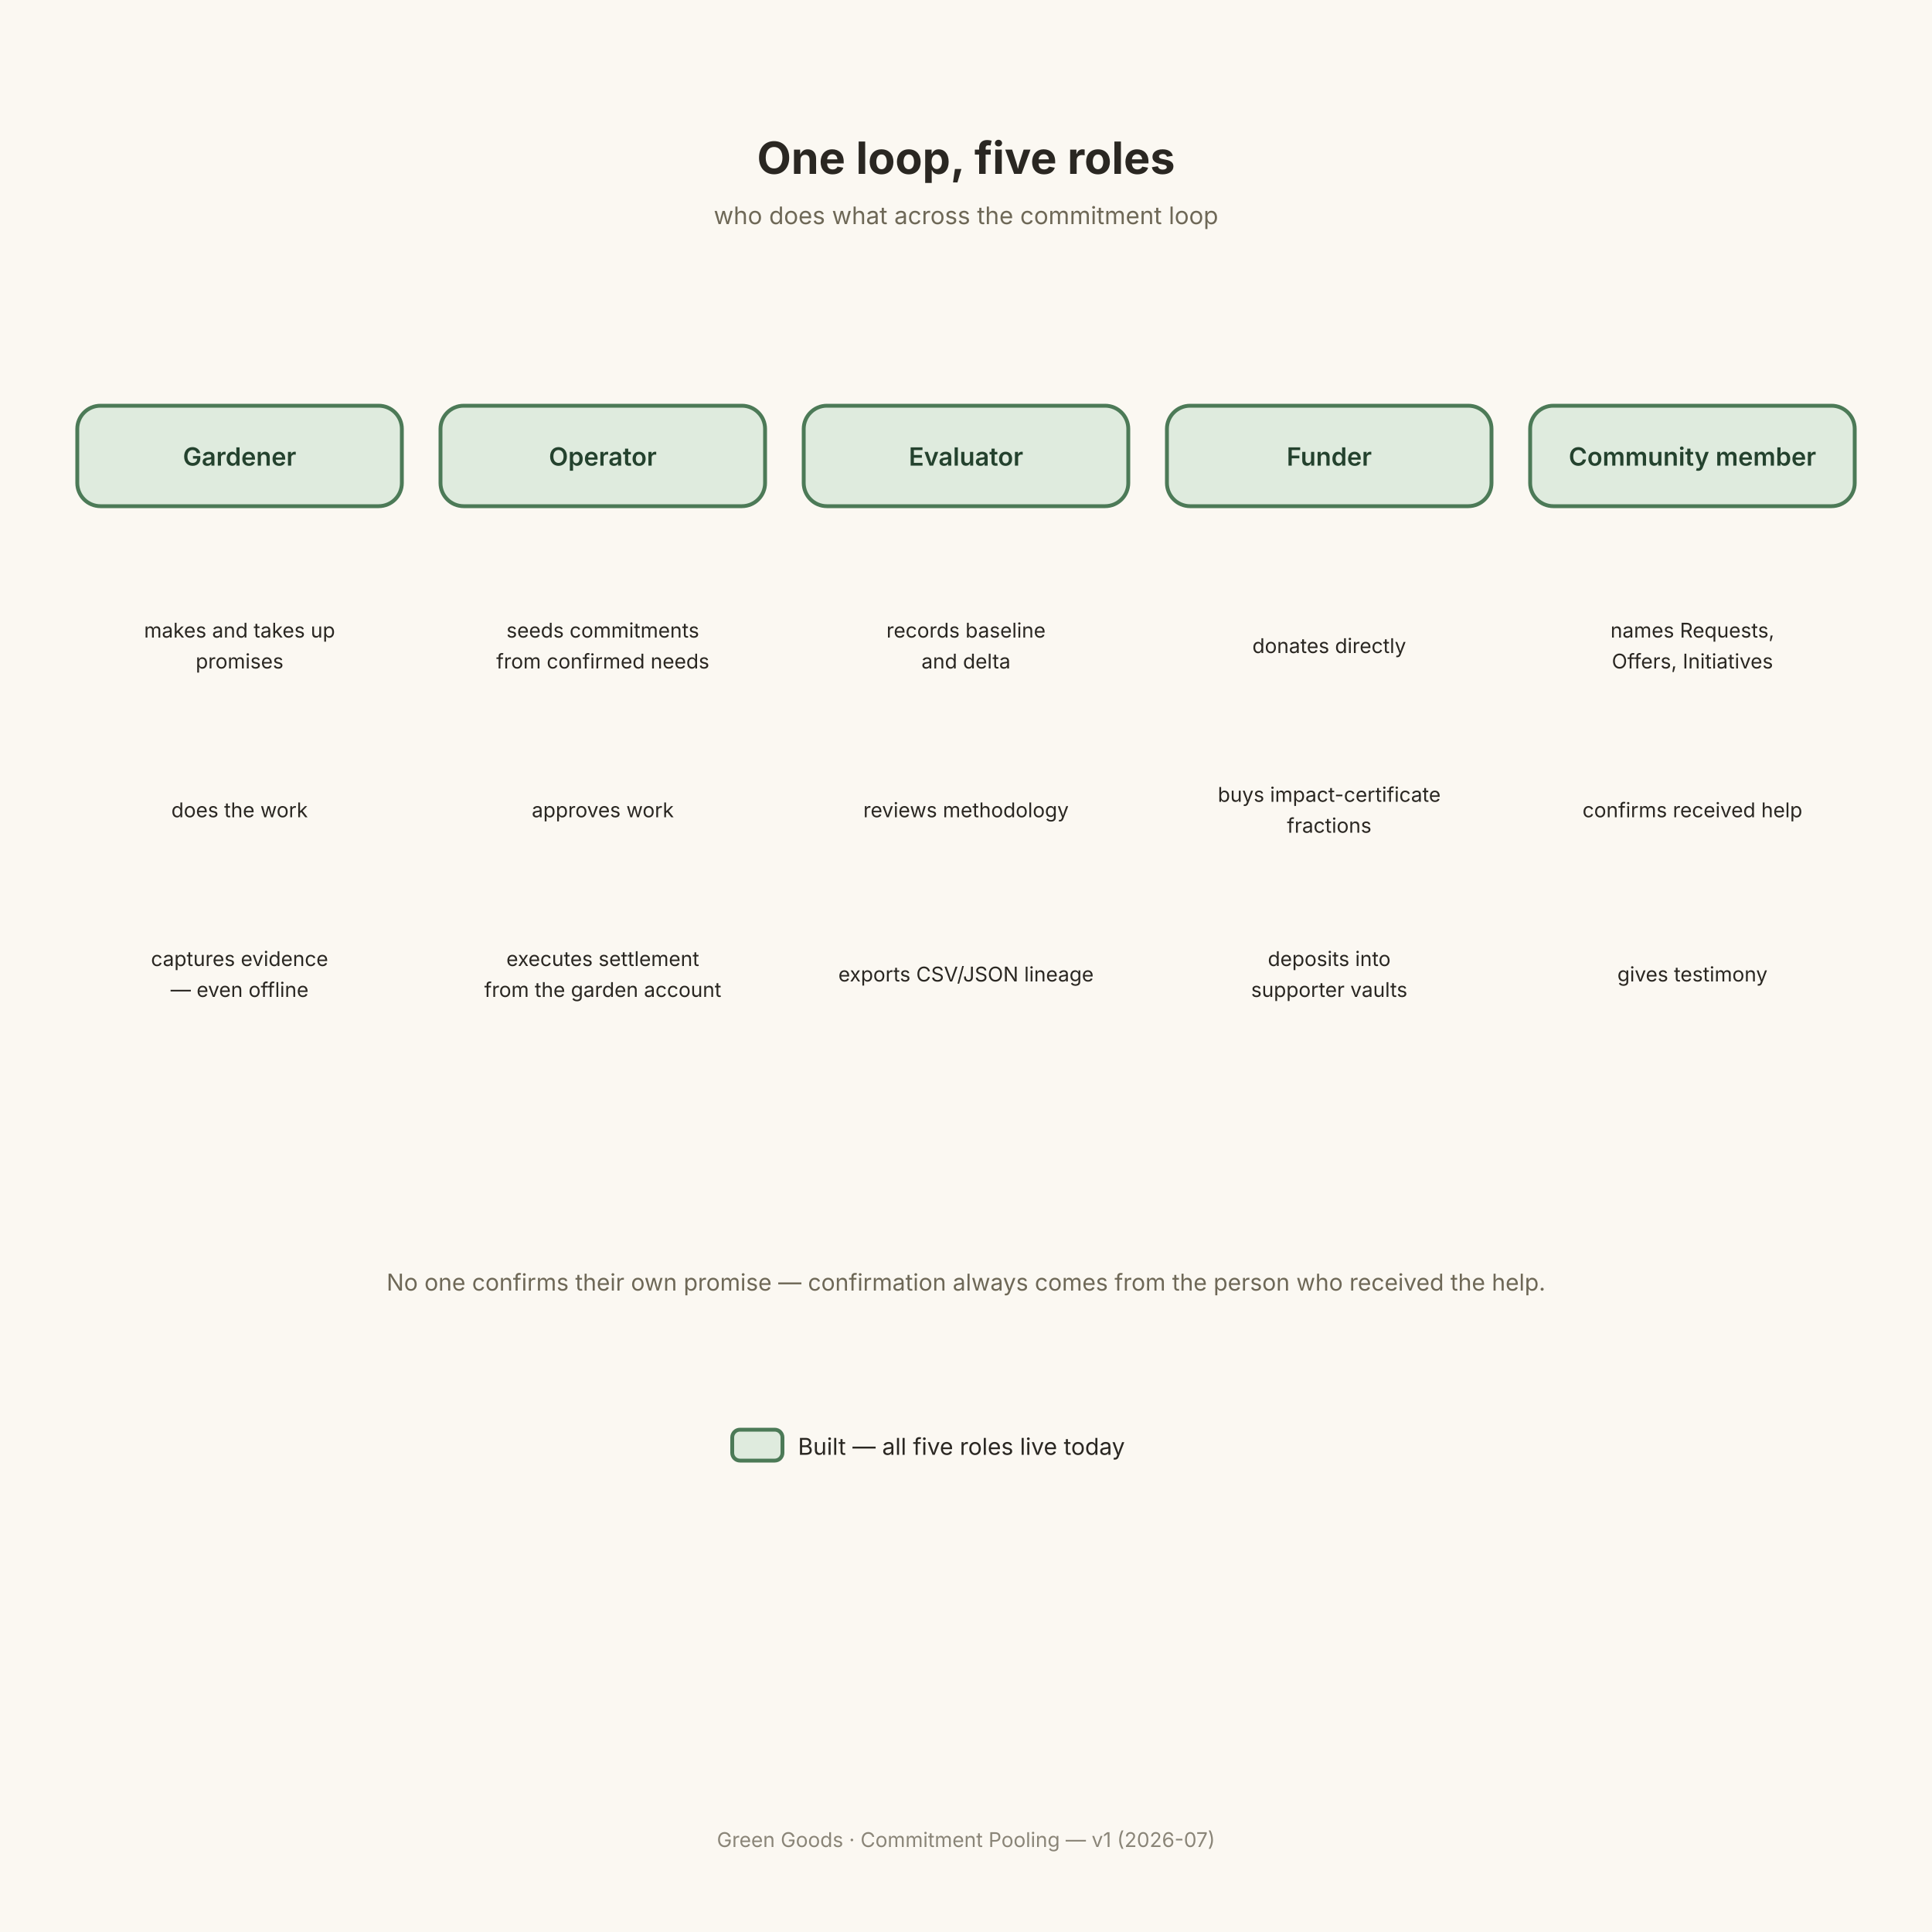
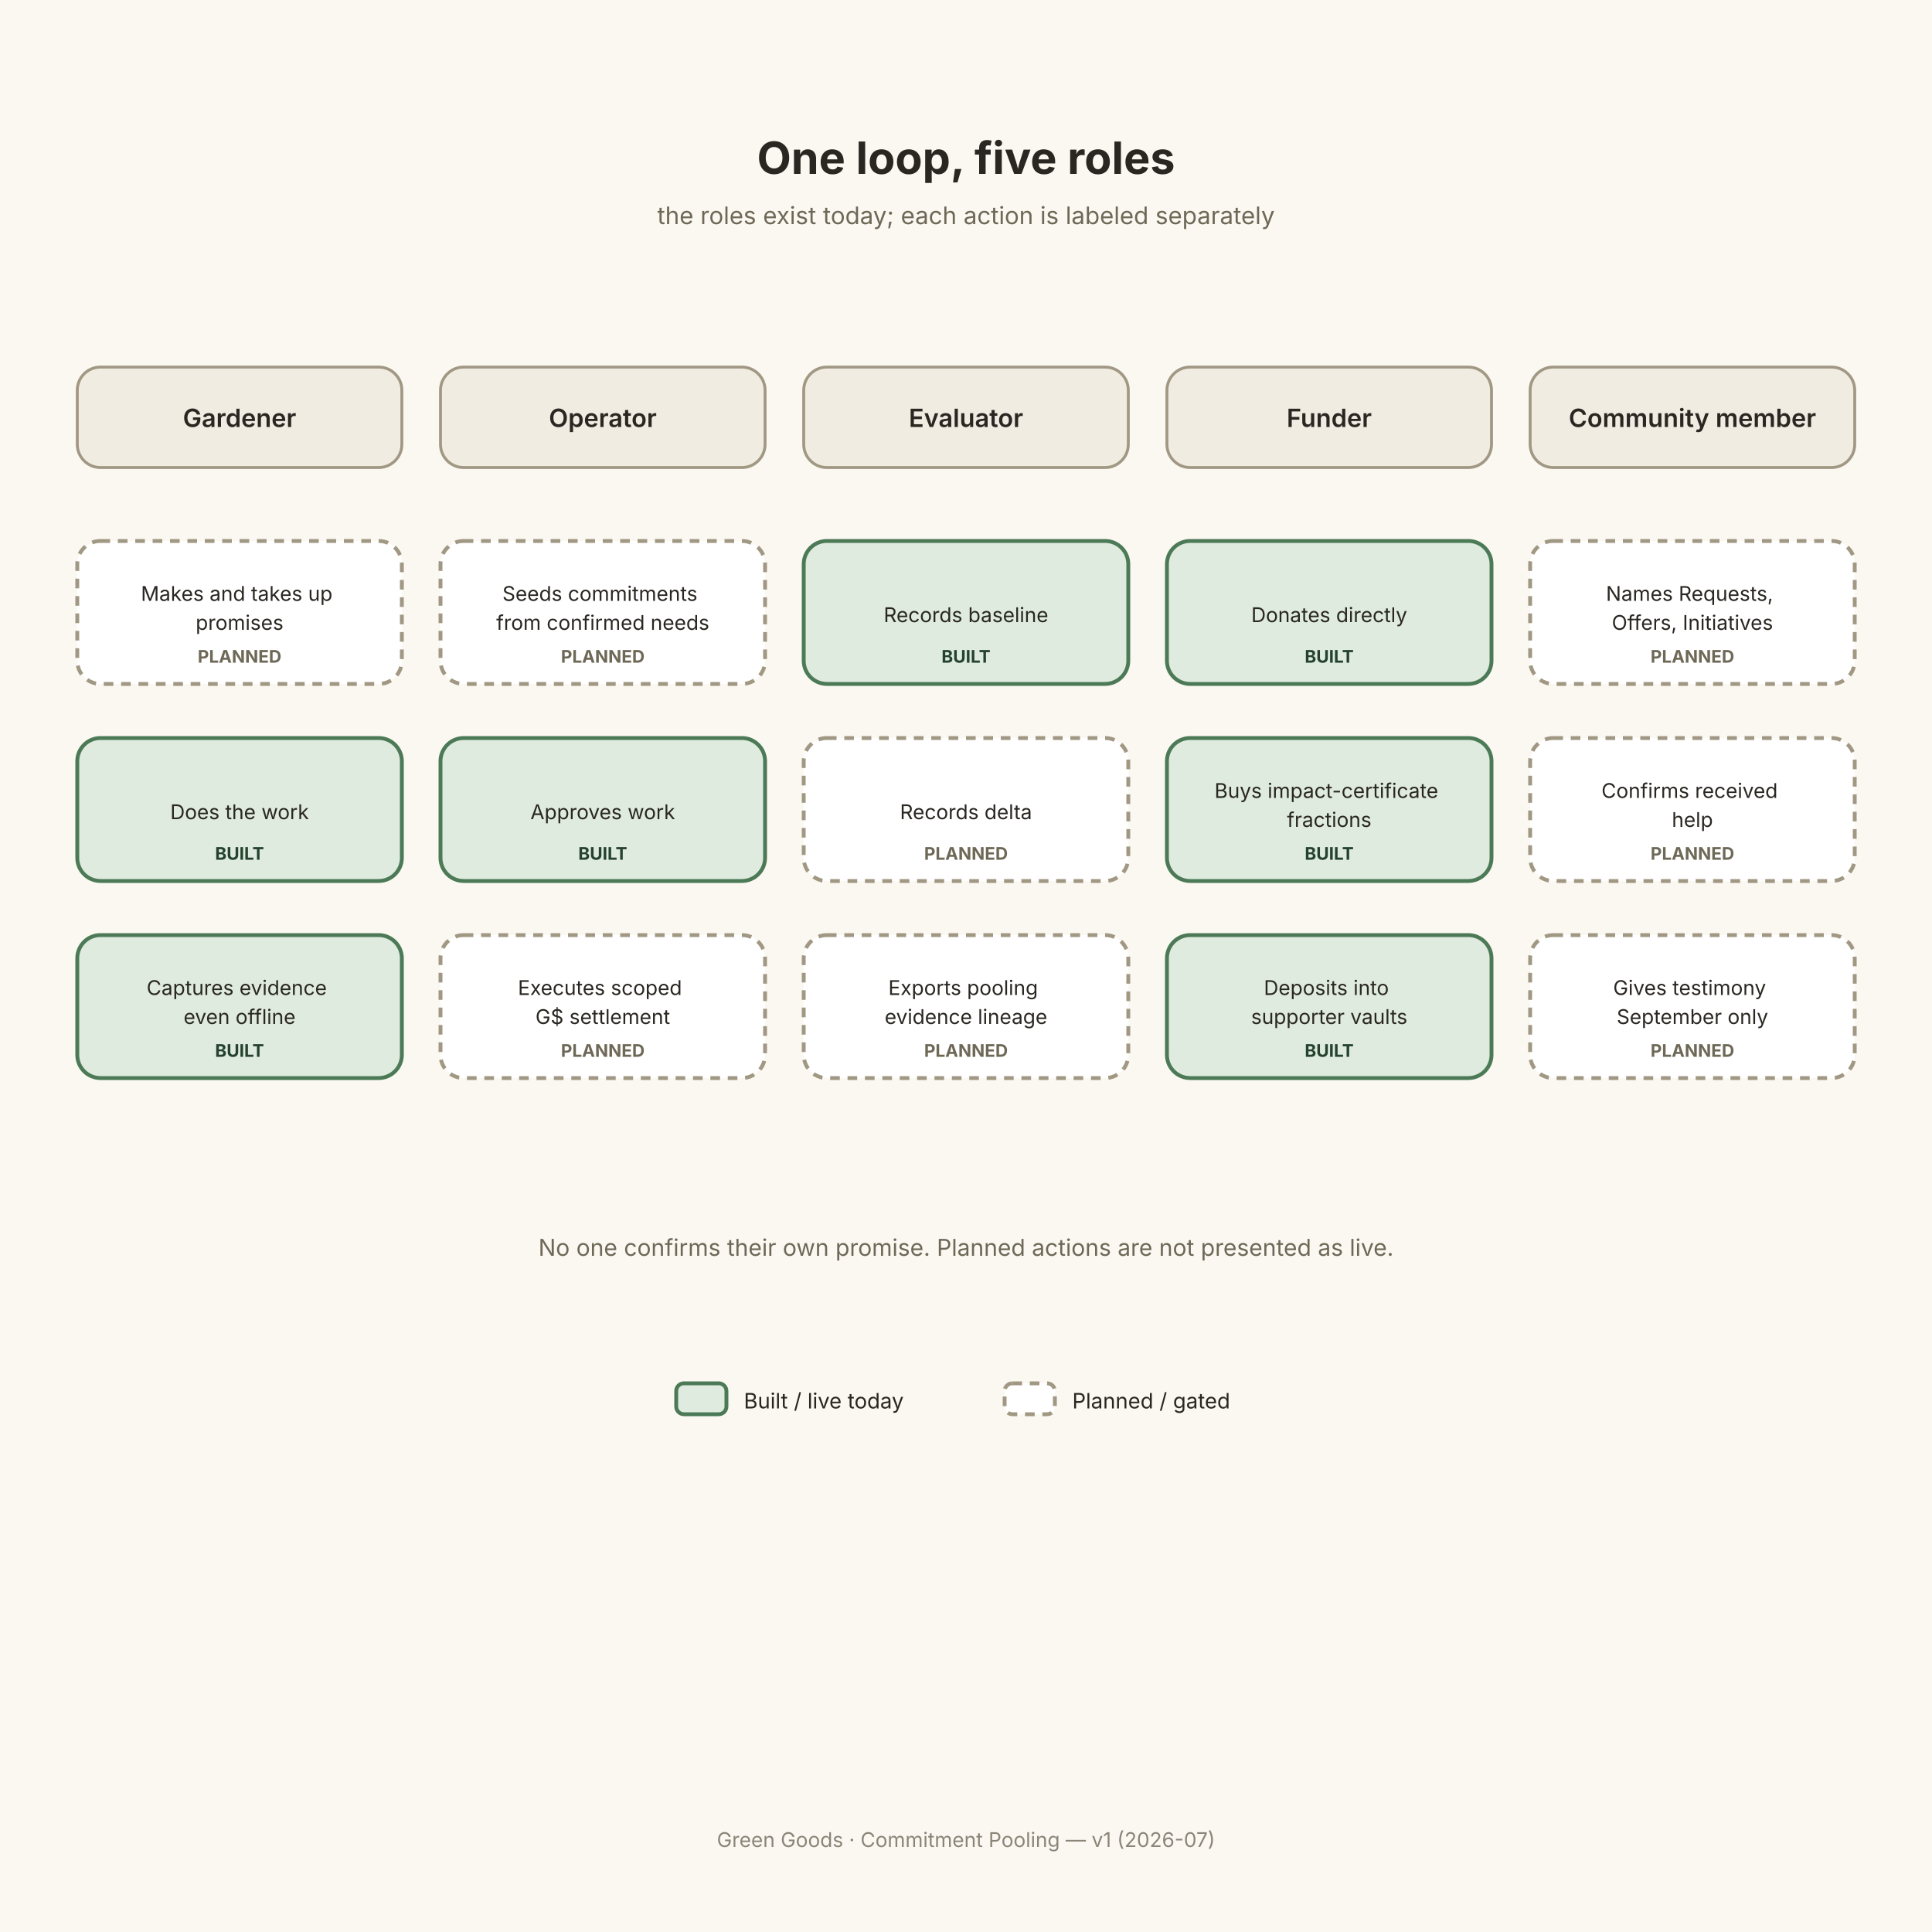
- <svg xmlns="http://www.w3.org/2000/svg" width="2000" height="2000" viewBox="0 0 1000 1000" font-family="Inter, 'Helvetica Neue', Arial, sans-serif">
+ <svg xmlns="http://www.w3.org/2000/svg" width="2000" height="2000" viewBox="0 0 1000 1000" font-family="Inter, 'Helvetica Neue', Arial, sans-serif" role="img" aria-labelledby="roles-title roles-desc">
  <rect x="0" y="0" width="1000" height="1000" fill="#FBF8F2" />
  <text x="500" y="90" text-anchor="middle" font-size="23" font-weight="700" fill="#2A2722">One loop, five roles</text>
-   <text x="500" y="116" text-anchor="middle" font-size="12.5" fill="#6E6857">who does what across the commitment loop</text>
+   <text x="500" y="116" text-anchor="middle" font-size="12.5" fill="#6E6857">the roles exist today; each action is labeled separately</text>
+   <g fill="#F1ECE2" stroke="#A19884" stroke-width="1.5">
+     <rect x="40" y="190" width="168" height="52" rx="12" />
+     <rect x="228" y="190" width="168" height="52" rx="12" />
+     <rect x="416" y="190" width="168" height="52" rx="12" />
+     <rect x="604" y="190" width="168" height="52" rx="12" />
+     <rect x="792" y="190" width="168" height="52" rx="12" />
+   </g>
+   <g text-anchor="middle" font-size="13" font-weight="600" fill="#2A2722">
+     <text x="124" y="221">Gardener</text>
+     <text x="312" y="221">Operator</text>
+     <text x="500" y="221">Evaluator</text>
+     <text x="688" y="221">Funder</text>
+     <text x="876" y="221">Community member</text>
+   </g>
+   <g stroke-width="2">
+     <rect x="40" y="280" width="168" height="74" rx="12" fill="#FFFFFF" stroke="#A19884" stroke-dasharray="5 4" />
+     <rect x="40" y="382" width="168" height="74" rx="12" fill="#DFEBDE" stroke="#4C7A57" />
+     <rect x="40" y="484" width="168" height="74" rx="12" fill="#DFEBDE" stroke="#4C7A57" />
+     <rect x="228" y="280" width="168" height="74" rx="12" fill="#FFFFFF" stroke="#A19884" stroke-dasharray="5 4" />
+     <rect x="228" y="382" width="168" height="74" rx="12" fill="#DFEBDE" stroke="#4C7A57" />
+     <rect x="228" y="484" width="168" height="74" rx="12" fill="#FFFFFF" stroke="#A19884" stroke-dasharray="5 4" />
+     <rect x="416" y="280" width="168" height="74" rx="12" fill="#DFEBDE" stroke="#4C7A57" />
+     <rect x="416" y="382" width="168" height="74" rx="12" fill="#FFFFFF" stroke="#A19884" stroke-dasharray="5 4" />
+     <rect x="416" y="484" width="168" height="74" rx="12" fill="#FFFFFF" stroke="#A19884" stroke-dasharray="5 4" />
+     <rect x="604" y="280" width="168" height="74" rx="12" fill="#DFEBDE" stroke="#4C7A57" />
+     <rect x="604" y="382" width="168" height="74" rx="12" fill="#DFEBDE" stroke="#4C7A57" />
+     <rect x="604" y="484" width="168" height="74" rx="12" fill="#DFEBDE" stroke="#4C7A57" />
+     <rect x="792" y="280" width="168" height="74" rx="12" fill="#FFFFFF" stroke="#A19884" stroke-dasharray="5 4" />
+     <rect x="792" y="382" width="168" height="74" rx="12" fill="#FFFFFF" stroke="#A19884" stroke-dasharray="5 4" />
+     <rect x="792" y="484" width="168" height="74" rx="12" fill="#FFFFFF" stroke="#A19884" stroke-dasharray="5 4" />
+   </g>
+   <g text-anchor="middle" fill="#2A2722" font-size="10.5">
+     <text x="124" y="311">
+       <tspan x="124">Makes and takes up</tspan>
+       <tspan x="124" dy="15">promises</tspan>
+     </text>
+     <text x="124" y="343" font-size="9" font-weight="700" fill="#6E6857">PLANNED</text>
+     <text x="124" y="424">Does the work</text>
+     <text x="124" y="445" font-size="9" font-weight="700" fill="#24422E">BUILT</text>
+     <text x="124" y="515">
+       <tspan x="124">Captures evidence</tspan>
+       <tspan x="124" dy="15">even offline</tspan>
+     </text>
+     <text x="124" y="547" font-size="9" font-weight="700" fill="#24422E">BUILT</text>
+     <text x="312" y="311">
+       <tspan x="312">Seeds commitments</tspan>
+       <tspan x="312" dy="15">from confirmed needs</tspan>
+     </text>
+     <text x="312" y="343" font-size="9" font-weight="700" fill="#6E6857">PLANNED</text>
+     <text x="312" y="424">Approves work</text>
+     <text x="312" y="445" font-size="9" font-weight="700" fill="#24422E">BUILT</text>
+     <text x="312" y="515">
+       <tspan x="312">Executes scoped</tspan>
+       <tspan x="312" dy="15">G$ settlement</tspan>
+     </text>
+     <text x="312" y="547" font-size="9" font-weight="700" fill="#6E6857">PLANNED</text>
+     <text x="500" y="322">Records baseline</text>
+     <text x="500" y="343" font-size="9" font-weight="700" fill="#24422E">BUILT</text>
+     <text x="500" y="424">Records delta</text>
+     <text x="500" y="445" font-size="9" font-weight="700" fill="#6E6857">PLANNED</text>
+     <text x="500" y="515">
+       <tspan x="500">Exports pooling</tspan>
+       <tspan x="500" dy="15">evidence lineage</tspan>
+     </text>
+     <text x="500" y="547" font-size="9" font-weight="700" fill="#6E6857">PLANNED</text>
+     <text x="688" y="322">Donates directly</text>
+     <text x="688" y="343" font-size="9" font-weight="700" fill="#24422E">BUILT</text>
+     <text x="688" y="413">
+       <tspan x="688">Buys impact-certificate</tspan>
+       <tspan x="688" dy="15">fractions</tspan>
+     </text>
+     <text x="688" y="445" font-size="9" font-weight="700" fill="#24422E">BUILT</text>
+     <text x="688" y="515">
+       <tspan x="688">Deposits into</tspan>
+       <tspan x="688" dy="15">supporter vaults</tspan>
+     </text>
+     <text x="688" y="547" font-size="9" font-weight="700" fill="#24422E">BUILT</text>
+     <text x="876" y="311">
+       <tspan x="876">Names Requests,</tspan>
+       <tspan x="876" dy="15">Offers, Initiatives</tspan>
+     </text>
+     <text x="876" y="343" font-size="9" font-weight="700" fill="#6E6857">PLANNED</text>
+     <text x="876" y="413">
+       <tspan x="876">Confirms received</tspan>
+       <tspan x="876" dy="15">help</tspan>
+     </text>
+     <text x="876" y="445" font-size="9" font-weight="700" fill="#6E6857">PLANNED</text>
+     <text x="876" y="515">
+       <tspan x="876">Gives testimony</tspan>
+       <tspan x="876" dy="15">September only</tspan>
+     </text>
+     <text x="876" y="547" font-size="9" font-weight="700" fill="#6E6857">PLANNED</text>
+   </g>
+   <text x="500" y="650" text-anchor="middle" font-size="12" fill="#6E6857">No one confirms their own promise. Planned actions are not presented as live.</text>
  <g>
-     <rect x="40" y="210" width="168" height="52" rx="12" fill="#DFEBDE" stroke="#4C7A57" stroke-width="2" />
-     <text x="124" y="241" text-anchor="middle" font-size="13" font-weight="600" fill="#24422E">Gardener</text>
-     <text x="124" y="330" text-anchor="middle" font-size="10.5" fill="#2A2722">makes and takes up</text>
-     <text x="124" y="346" text-anchor="middle" font-size="10.5" fill="#2A2722">promises</text>
-     <text x="124" y="423" text-anchor="middle" font-size="10.5" fill="#2A2722">does the work</text>
-     <text x="124" y="500" text-anchor="middle" font-size="10.5" fill="#2A2722">captures evidence</text>
-     <text x="124" y="516" text-anchor="middle" font-size="10.5" fill="#2A2722">— even offline</text>
-   </g>
-   <g>
-     <rect x="228" y="210" width="168" height="52" rx="12" fill="#DFEBDE" stroke="#4C7A57" stroke-width="2" />
-     <text x="312" y="241" text-anchor="middle" font-size="13" font-weight="600" fill="#24422E">Operator</text>
-     <text x="312" y="330" text-anchor="middle" font-size="10.5" fill="#2A2722">seeds commitments</text>
-     <text x="312" y="346" text-anchor="middle" font-size="10.5" fill="#2A2722">from confirmed needs</text>
-     <text x="312" y="423" text-anchor="middle" font-size="10.5" fill="#2A2722">approves work</text>
-     <text x="312" y="500" text-anchor="middle" font-size="10.5" fill="#2A2722">executes settlement</text>
-     <text x="312" y="516" text-anchor="middle" font-size="10.5" fill="#2A2722">from the garden account</text>
-   </g>
-   <g>
-     <rect x="416" y="210" width="168" height="52" rx="12" fill="#DFEBDE" stroke="#4C7A57" stroke-width="2" />
-     <text x="500" y="241" text-anchor="middle" font-size="13" font-weight="600" fill="#24422E">Evaluator</text>
-     <text x="500" y="330" text-anchor="middle" font-size="10.5" fill="#2A2722">records baseline</text>
-     <text x="500" y="346" text-anchor="middle" font-size="10.5" fill="#2A2722">and delta</text>
-     <text x="500" y="423" text-anchor="middle" font-size="10.5" fill="#2A2722">reviews methodology</text>
-     <text x="500" y="508" text-anchor="middle" font-size="10.5" fill="#2A2722">exports CSV/JSON lineage</text>
-   </g>
-   <g>
-     <rect x="604" y="210" width="168" height="52" rx="12" fill="#DFEBDE" stroke="#4C7A57" stroke-width="2" />
-     <text x="688" y="241" text-anchor="middle" font-size="13" font-weight="600" fill="#24422E">Funder</text>
-     <text x="688" y="338" text-anchor="middle" font-size="10.5" fill="#2A2722">donates directly</text>
-     <text x="688" y="415" text-anchor="middle" font-size="10.5" fill="#2A2722">buys impact-certificate</text>
-     <text x="688" y="431" text-anchor="middle" font-size="10.5" fill="#2A2722">fractions</text>
-     <text x="688" y="500" text-anchor="middle" font-size="10.5" fill="#2A2722">deposits into</text>
-     <text x="688" y="516" text-anchor="middle" font-size="10.5" fill="#2A2722">supporter vaults</text>
-   </g>
-   <g>
-     <rect x="792" y="210" width="168" height="52" rx="12" fill="#DFEBDE" stroke="#4C7A57" stroke-width="2" />
-     <text x="876" y="241" text-anchor="middle" font-size="13" font-weight="600" fill="#24422E">Community member</text>
-     <text x="876" y="330" text-anchor="middle" font-size="10.5" fill="#2A2722">names Requests,</text>
-     <text x="876" y="346" text-anchor="middle" font-size="10.5" fill="#2A2722">Offers, Initiatives</text>
-     <text x="876" y="423" text-anchor="middle" font-size="10.5" fill="#2A2722">confirms received help</text>
-     <text x="876" y="508" text-anchor="middle" font-size="10.5" fill="#2A2722">gives testimony</text>
-   </g>
-   <text x="500" y="668" text-anchor="middle" font-size="12" fill="#6E6857">No one confirms their own promise — confirmation always comes from the person who received the help.</text>
-   <g>
-     <rect x="379" y="740" width="26" height="16" rx="4" fill="#DFEBDE" stroke="#4C7A57" stroke-width="2" />
-     <text x="413" y="753" font-size="12" fill="#2A2722">Built — all five roles live today</text>
+     <rect x="350" y="716" width="26" height="16" rx="4" fill="#DFEBDE" stroke="#4C7A57" stroke-width="2" />
+     <text x="385" y="729" font-size="11" fill="#2A2722">Built / live today</text>
+     <rect x="520" y="716" width="26" height="16" rx="4" fill="#FFFFFF" stroke="#A19884" stroke-width="2" stroke-dasharray="5 4" />
+     <text x="555" y="729" font-size="11" fill="#2A2722">Planned / gated</text>
  </g>
  <text x="500" y="956" text-anchor="middle" font-size="10.5" fill="#8A8578">Green Goods · Commitment Pooling — v1 (2026-07)</text>
</svg>
